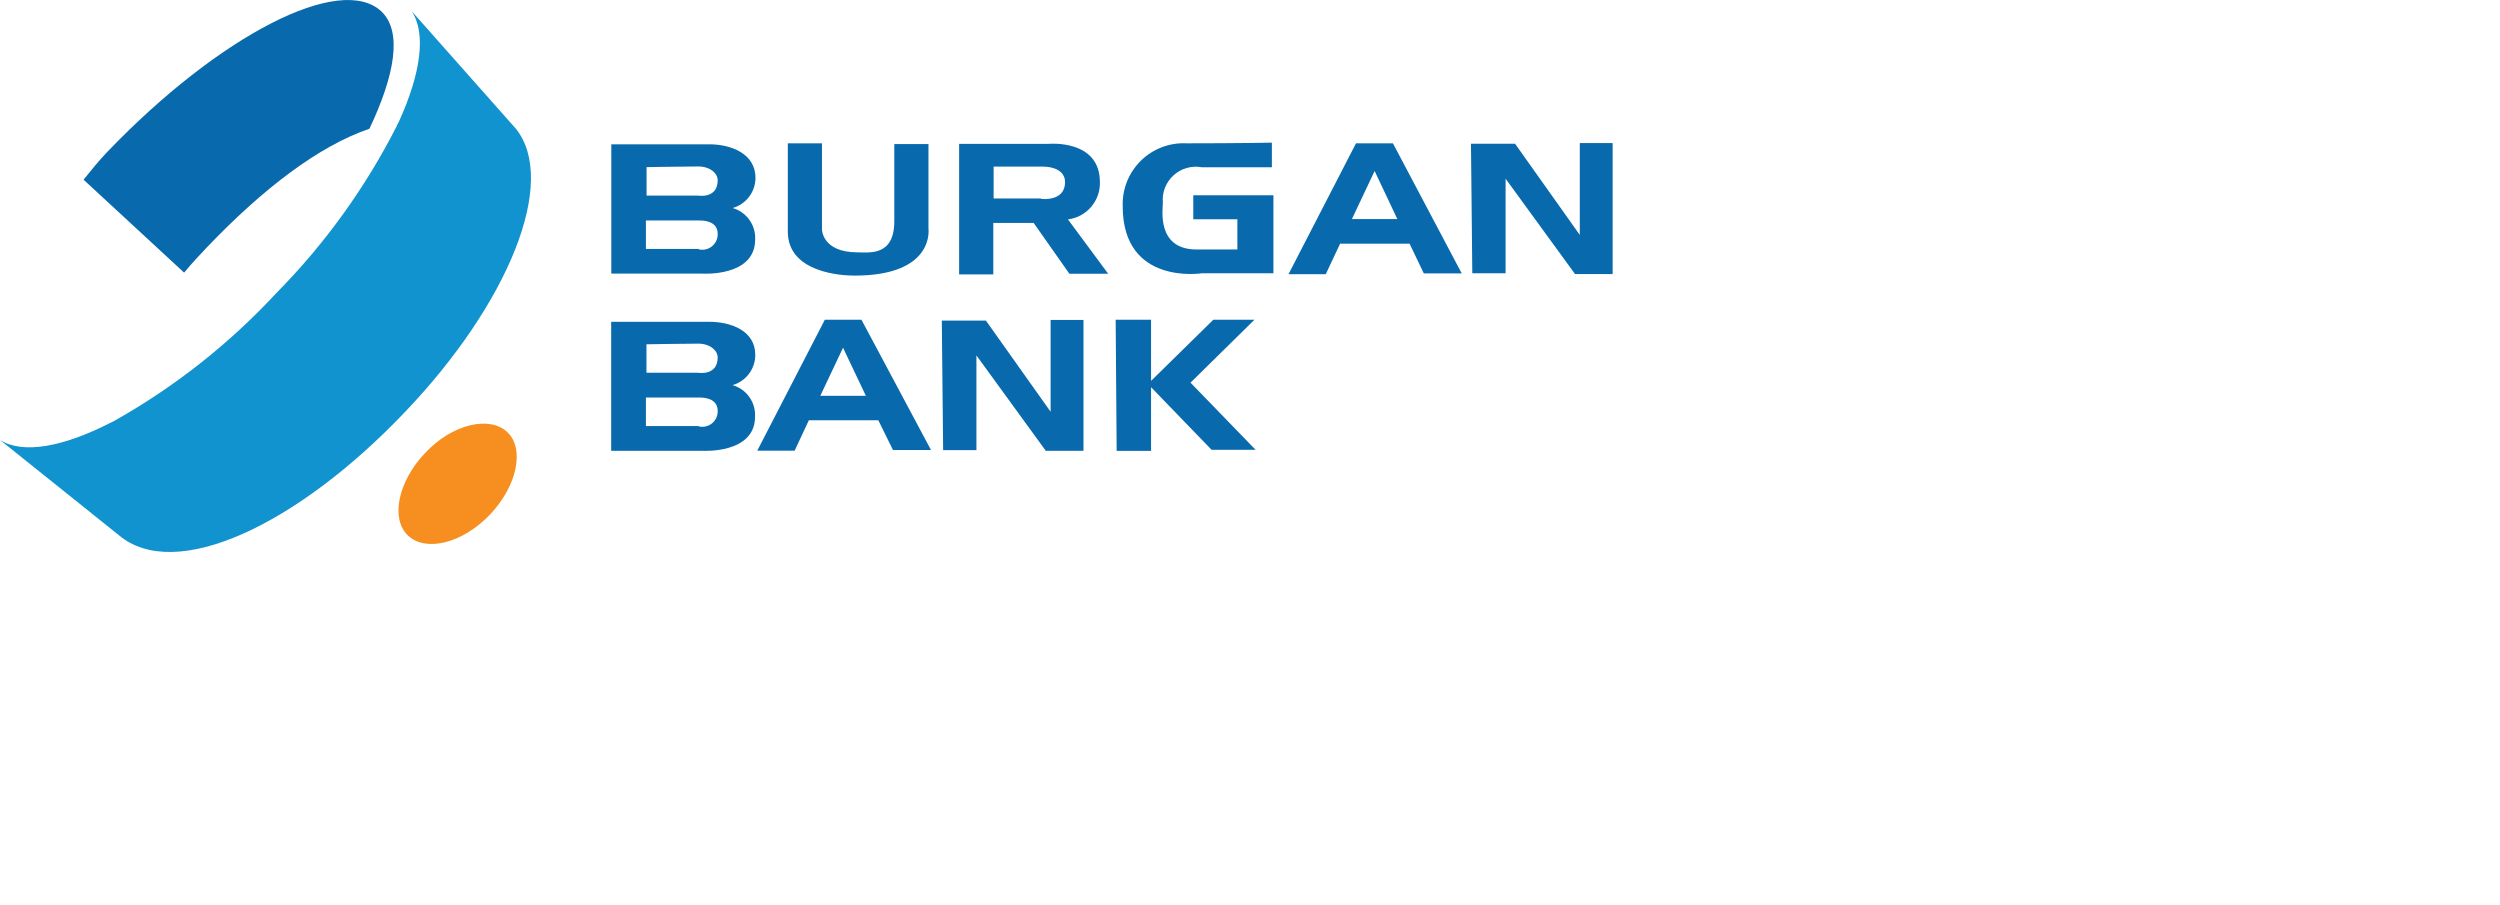
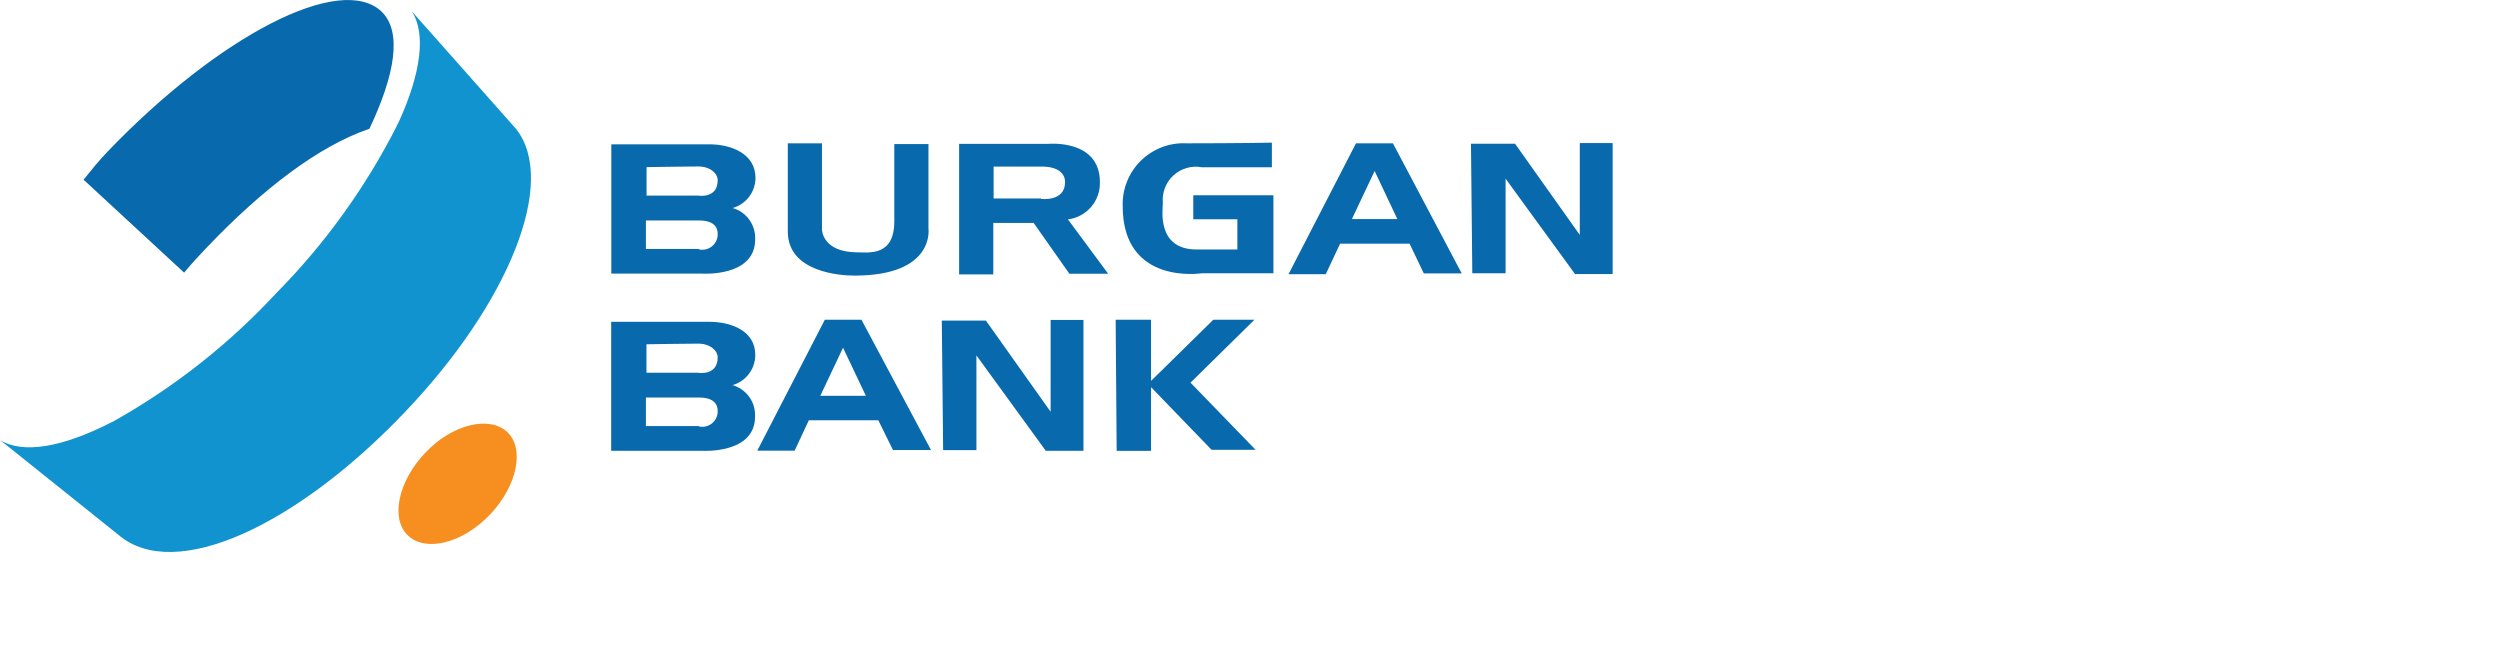
- <svg xmlns="http://www.w3.org/2000/svg" viewBox="0 0 226.771 82.032">
+ <svg xmlns="http://www.w3.org/2000/svg" viewBox="0 0 226.771 60.032">
  <defs>
    <style>.cls-1{fill:#1093cf;}.cls-2{fill:#f78e20;}.cls-3{fill:#086aac;}</style>
  </defs>
  <g id="Layer_2" data-name="Layer 2">
    <g id="Layer_1-2" data-name="Layer 1">
      <path class="cls-1" d="M37.33,1l8.92,10.06.54.61c3.84,4.77-.63,15.86-10.12,25.77C27,47.58,15.89,52.91,10.75,48.52L0,39.91c2.07,1.3,5.68.65,10-1.55l.27-.13.16-.09A60.44,60.44,0,0,0,25.06,26.59,60.66,60.66,0,0,0,36,11.41c0-.07.06-.12.08-.18L36.2,11C38.18,6.64,38.68,3,37.33,1" />
      <path class="cls-2" d="M38.57,41.08c-2.48,2.6-3.17,6-1.55,7.51s4.94.69,7.42-1.91,3.18-6,1.56-7.5-5-.7-7.43,1.9" />
      <path class="cls-3" d="M34.62,1.06C30.91-2.5,19.86,3.22,9.73,13.78c-.75.78-1.46,1.66-2.15,2.52l9.12,8.43c.73-.87,1.33-1.53,2.15-2.38,4.89-5.11,10-9.09,14.66-10.67,2.3-4.86,3-8.78,1.11-10.62" />
      <path class="cls-3" d="M71.43,13h3.13v7.81s0,2.08,3.23,2.08c1.06,0,3.33.37,3.33-2.82v-7h3.1v7.67S84.84,25,77.51,25c-1.22,0-6.05-.28-6.05-4s0-8,0-8" />
      <path class="cls-3" d="M115.37,13v2.17H109a3,3,0,0,0-3.52,3.23c0,.57-.6,4.23,3.06,4.23h3.7V19.89h-4V17.71h7.27v7.08H109s-7.16,1.12-7.16-6.07A5.52,5.52,0,0,1,107.64,13c4.58,0,7.73-.06,7.73-.06" />
      <path class="cls-3" d="M94.43,18h-4.3V15.11h4.35c1.59,0,2.13.69,2.13,1.41,0,1.81-2.18,1.52-2.18,1.52m2.44,1.86a3.31,3.31,0,0,0,2.9-3.38c0-3.93-4.69-3.47-4.69-3.47H87V24.89h3.1V20.22l3.66,0L97,24.83h3.52Z" />
      <path class="cls-3" d="M63.31,17.74H58.65V15.16s3.61-.06,4.69-.06,1.76.63,1.76,1.25c0,1.71-1.79,1.39-1.79,1.39m.08,4.84h-4.8V20l4.83,0c1.4,0,1.68.68,1.68,1.19a1.4,1.4,0,0,1-1.71,1.43m3-3.73a2.86,2.86,0,0,0,2.14-2.75c0-2.22-2.25-3.05-4.18-3.05l-8.9,0V24.82h8.28s4.77.31,4.77-3.1a2.83,2.83,0,0,0-2.11-2.87" />
      <path class="cls-3" d="M63.31,33.81H58.64V31.23s3.61-.06,4.69-.06,1.77.63,1.77,1.25c0,1.71-1.79,1.39-1.79,1.39m.08,4.84h-4.8V36.06l4.83,0c1.39,0,1.68.68,1.68,1.19a1.4,1.4,0,0,1-1.71,1.43m3-3.73a2.85,2.85,0,0,0,2.12-2.76c0-2.21-2.24-3-4.17-3l-8.9,0V40.89h8.27s4.78.31,4.78-3.1a2.82,2.82,0,0,0-2.1-2.87" />
      <polygon class="cls-3" points="101.2 29 101.29 40.9 104.41 40.9 104.41 35.12 109.9 40.8 113.89 40.8 107.99 34.71 113.79 29 110.06 29 104.41 34.55 104.41 29 101.2 29" />
      <path class="cls-3" d="M74.41,35.9l2.06-4.36,2.07,4.36ZM78.14,29H74.82L68.69,40.88h3.39l1.29-2.76h6.3L81,40.82h3.45Z" />
      <polygon class="cls-3" points="85.43 29.08 89.43 29.08 95.3 37.35 95.3 29.02 98.28 29.02 98.28 40.89 94.86 40.89 88.57 32.24 88.57 40.83 85.55 40.83 85.43 29.08" />
      <path class="cls-3" d="M122.63,19.87l2.06-4.36,2.06,4.36ZM126.35,13H123l-6.12,11.87h3.38l1.3-2.77h6.3l1.29,2.7h3.44Z" />
      <polygon class="cls-3" points="133.43 13.04 137.43 13.04 143.3 21.31 143.3 12.98 146.28 12.98 146.28 24.86 142.87 24.86 136.57 16.21 136.57 24.79 133.55 24.79 133.43 13.04" />
    </g>
  </g>
</svg>
